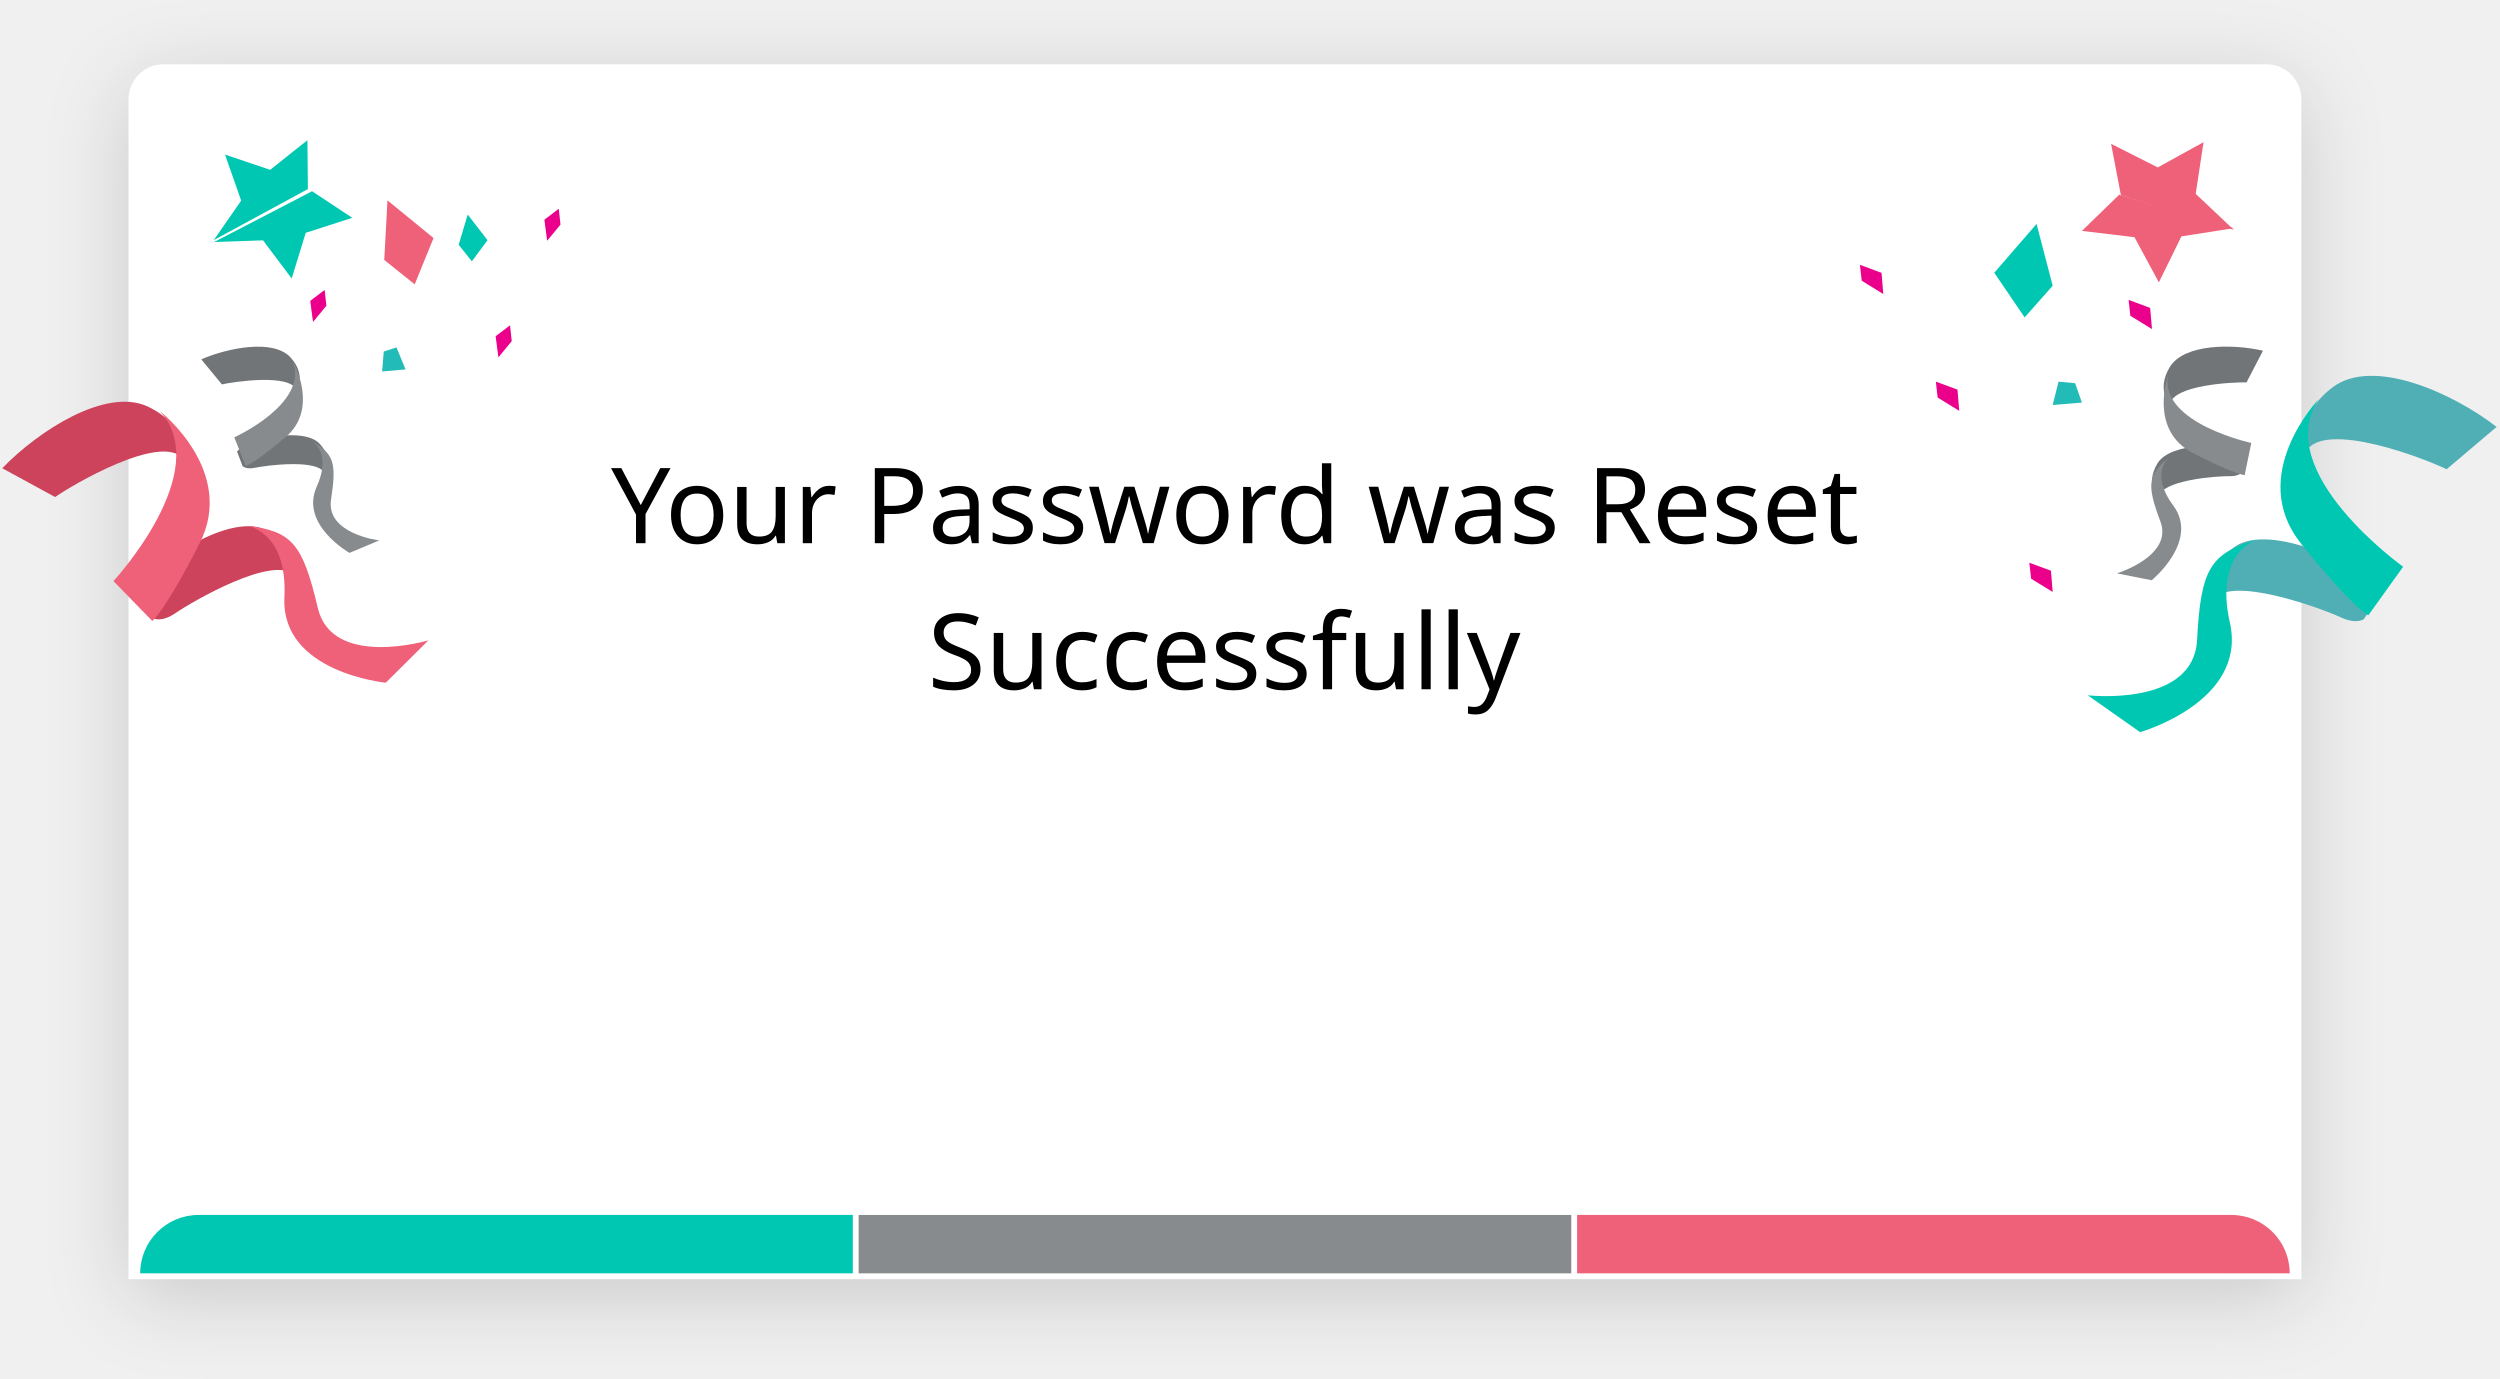
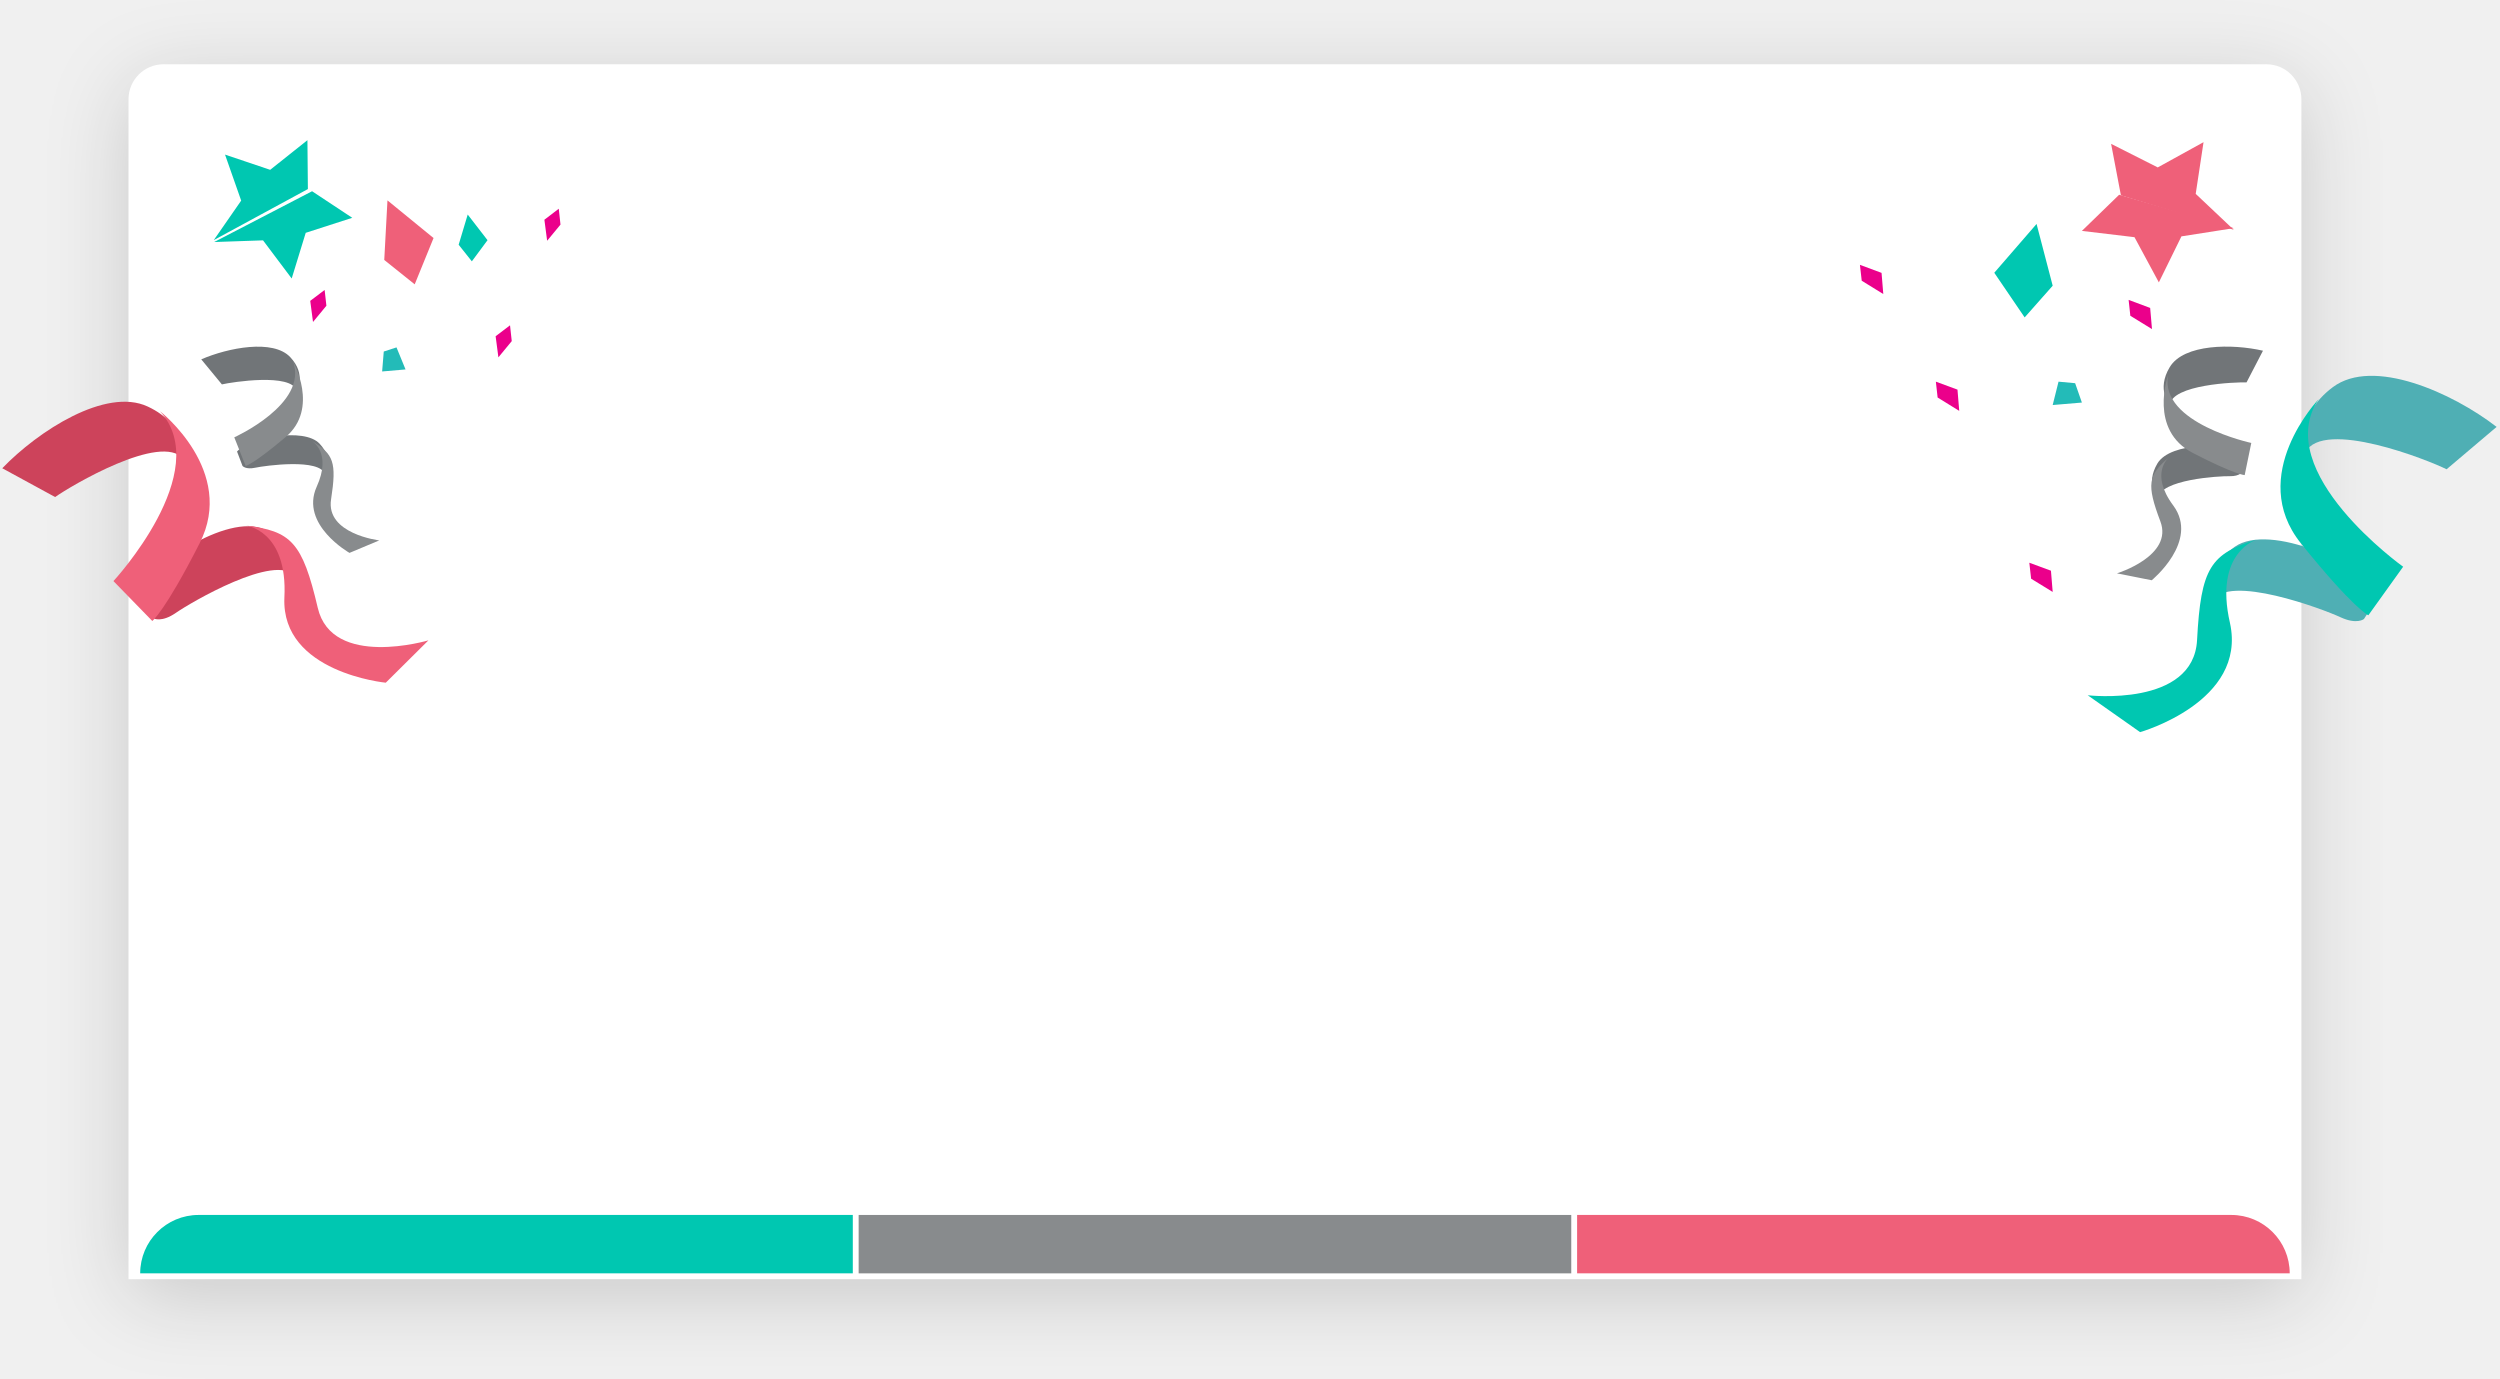
<svg xmlns="http://www.w3.org/2000/svg" xmlns:xlink="http://www.w3.org/1999/xlink" width="428" height="236" viewBox="0 0 428 236">
  <defs>
    <path id="b" d="M37.883 0h360a6 6 0 0 1 6 6v202h-372V6a6 6 0 0 1 6-6z" />
    <filter id="a" width="112.1%" height="121.6%" x="-6%" y="-9.4%" filterUnits="objectBoundingBox">
      <feOffset dy="3" in="SourceAlpha" result="shadowOffsetOuter1" />
      <feGaussianBlur in="shadowOffsetOuter1" result="shadowBlurOuter1" stdDeviation="7" />
      <feColorMatrix in="shadowBlurOuter1" values="0 0 0 0 0 0 0 0 0 0 0 0 0 0 0 0 0 0 0.16 0" />
    </filter>
    <path id="c" d="M.186.498h8.451v5.35H.186z" />
  </defs>
  <g fill="none" fill-rule="evenodd">
    <g transform="translate(-9.883 11)">
      <use fill="#000" filter="url(#a)" xlink:href="#b" />
      <use fill="#FFF" xlink:href="#b" />
    </g>
    <path fill="#00C7B1" d="M34 208h112v10H24c0-5.523 4.477-10 10-10z" />
    <path fill="#888B8D" d="M147 208h122v10H147z" />
    <path fill="#EF6079" d="M270 208h112c5.523 0 10 4.477 10 10H270v-10z" />
-     <text fill="#000" font-family="ProximaNova-Semibold, Proxima Nova" font-size="18" font-weight="500" transform="translate(100 75)">
-       <tspan x="4.604" y="18">Your Password was Reset</tspan>
-       <tspan x="58.829" y="43">Successfully</tspan>
-     </text>
    <g>
      <path fill="#717578" d="M41.517 79.767s.533.66 2.174.308c1.651-.355 11.143-1.666 11.943 1.134 0 0 1.673-2.478-.927-5.256-2.683-2.85-11.983-.982-14.127 1.346l.937 2.468zM37.989 65.81c1.76-.41 11.893-1.973 12.79 1.062 0 0 1.744-2.716-1.089-5.728-2.92-3.121-10.622-1.626-15.234.376l3.533 4.29z" />
      <path fill="#888B8D" d="M42.058 79.773l-1.95-4.902s12.69-5.71 10.07-12.975c0 0 4.527 8.024-1.26 12.913-5.487 4.649-6.86 4.964-6.86 4.964M53.418 75.528s3.467 1.945.785 7.834c-2.885 6.477 5.63 11.293 5.63 11.293l5.098-2.138s-9.18-1.092-8.252-7.023c.989-6.374.427-7.773-3.26-9.966" />
      <path fill="#CD435B" d="M26.331 105.879s1.338.736 3.788-.965c2.453-1.71 17.11-10.321 20.374-6.259 0 0 1.011-5.189-5.206-8.016-6.403-2.922-20.339 6.493-22.236 11.782l3.28 3.458zM9.44 85.095c2.59-1.855 18.157-11.09 21.926-6.55 0 0 .844-5.735-6.092-8.953-7.154-3.33-18.763 4.2-24.886 10.573l9.053 4.93z" />
      <path fill="#EF6079" d="M26.071 106.311l-6.648-6.83s17.365-18.754 7.97-29.082c0 0 13.112 10.23 6.778 22.618-6.01 11.786-8.1 13.294-8.1 13.294M42.023 89.967s7.28.707 6.663 12.384c-.533 12.813 17.358 14.527 17.358 14.527l7.306-7.252s-16.498 4.913-18.947-5.559c-2.646-11.28-4.553-13.152-12.38-14.1M65.785 44.503l5.211 4.177 3.228-7.928-7.89-6.446z" />
      <path fill="#23BBB8" d="M69.428 63.247l-1.548-3.774-2.18.709-.279 3.413z" />
      <path fill="#EB008B" d="M95.955 38.452l-.294-2.716-2.462 1.884.471 3.597zM55.879 52.343l-.302-2.703-2.465 1.867.475 3.614zM87.611 58.4l-.295-2.705-2.465 1.868.474 3.613z" />
      <path fill="#00C7B1" d="M78.522 41.9l2.258 2.841 2.684-3.62-3.392-4.392zM41.29 34.345l-2.765-7.877 7.73 2.606 6.376-5.076.078 8.37L36.6 41.104zM52.34 39.858l-2.402 7.822-4.906-6.532-8.367.288 16.762-8.696 6.88 4.549z" />
    </g>
    <g>
      <path fill="#717578" d="M383.94 80.717s-.423.844-2.214.807c-1.8-.038-12.006.552-12.273 3.817 0 0-2.257-2.378-.1-6.003 2.23-3.725 12.347-3.658 15.067-1.547l-.48 2.926zM384.605 65.47c-1.92-.074-12.805.37-13.125 3.87 0 0-2.37-2.592-.025-6.478 2.413-4.024 10.749-4.026 15.965-2.82l-2.815 5.428z" />
      <path fill="#888B8D" d="M384.29 81.34l1.13-5.508s-15.63-3.382-14.263-11.491c0 0-3.361 9.285 4.27 13.213 7.239 3.737 8.862 3.787 8.862 3.787M371.285 78.34s-3.335 2.702.796 8.228c4.475 6.1-3.708 12.773-3.708 12.773l-5.953-1.182s9.682-2.966 7.436-8.893c-2.406-6.372-2.093-7.926 1.429-10.925" />
      <path fill="#4FAFB4" d="M404.705 105.98s-1.23.994-4.04-.32c-2.814-1.322-19.326-7.553-21.926-2.713 0 0-1.967-5.236 3.859-9.34 5.997-4.214 21.932 3.01 24.822 8.162l-2.715 4.211zM418.855 80.34c-3.056-1.541-21.066-8.71-24.171-2.921 0 0-1.944-6.196 4.713-11.15 6.878-5.125 20.423.942 28.023 6.817l-8.565 7.255z" />
      <path fill="#00C7B1" d="M405.457 105.34l5.963-8.317S388.645 80.77 396.952 68.34c0 0-12.414 13.017-3.015 24.709 8.924 11.091 11.52 12.29 11.52 12.29M386.42 92.34s-7.454 2.106-4.644 14.341c2.935 13.477-15.39 18.66-15.39 18.66l-8.966-6.31s18.109 2.093 18.718-9.45c.654-12.412 2.304-14.777 10.282-17.24M351.42 48.914l-4.799 5.427-5.201-7.645 7.239-8.355z" />
      <path fill="#23BBB8" d="M351.42 69.34l1-4 2.843.264 1.157 3.314z" />
      <path fill="#EB008B" d="M318.726 48.06l-.306-2.72 3.701 1.376.299 3.625zM364.713 54.062l-.293-2.721 3.688 1.378.312 3.622zM347.727 99.074l-.307-2.733 3.701 1.362.299 3.638zM331.721 68.055l-.301-2.714 3.7 1.363.3 3.637z" />
      <path fill="#EF6079" d="M375.905 33.19l1.34-8.85-7.838 4.322-7.987-4.036 1.68 8.818 19.32 5.897z" />
      <path fill="#EF6079" d="M365.424 40.606l4.171 7.735 3.866-7.874 8.959-1.406-19.624-5.72-6.376 6.191z" />
    </g>
  </g>
</svg>
